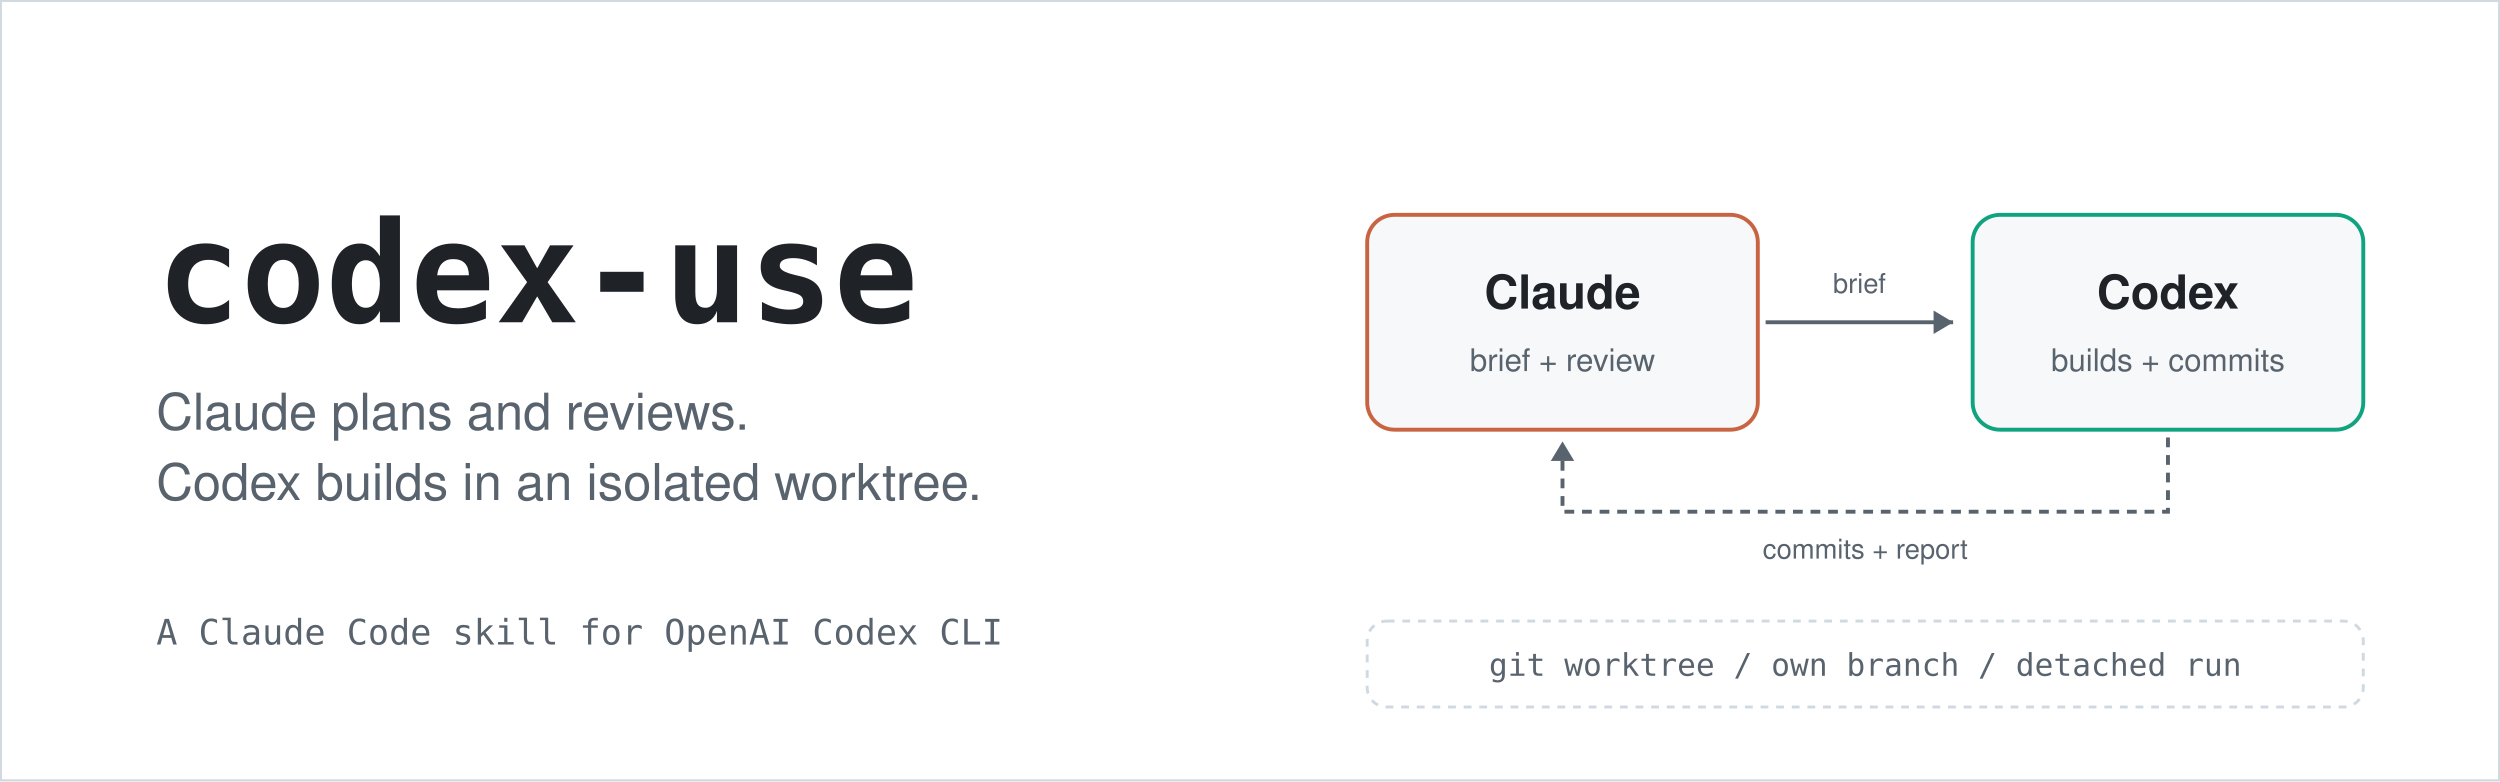
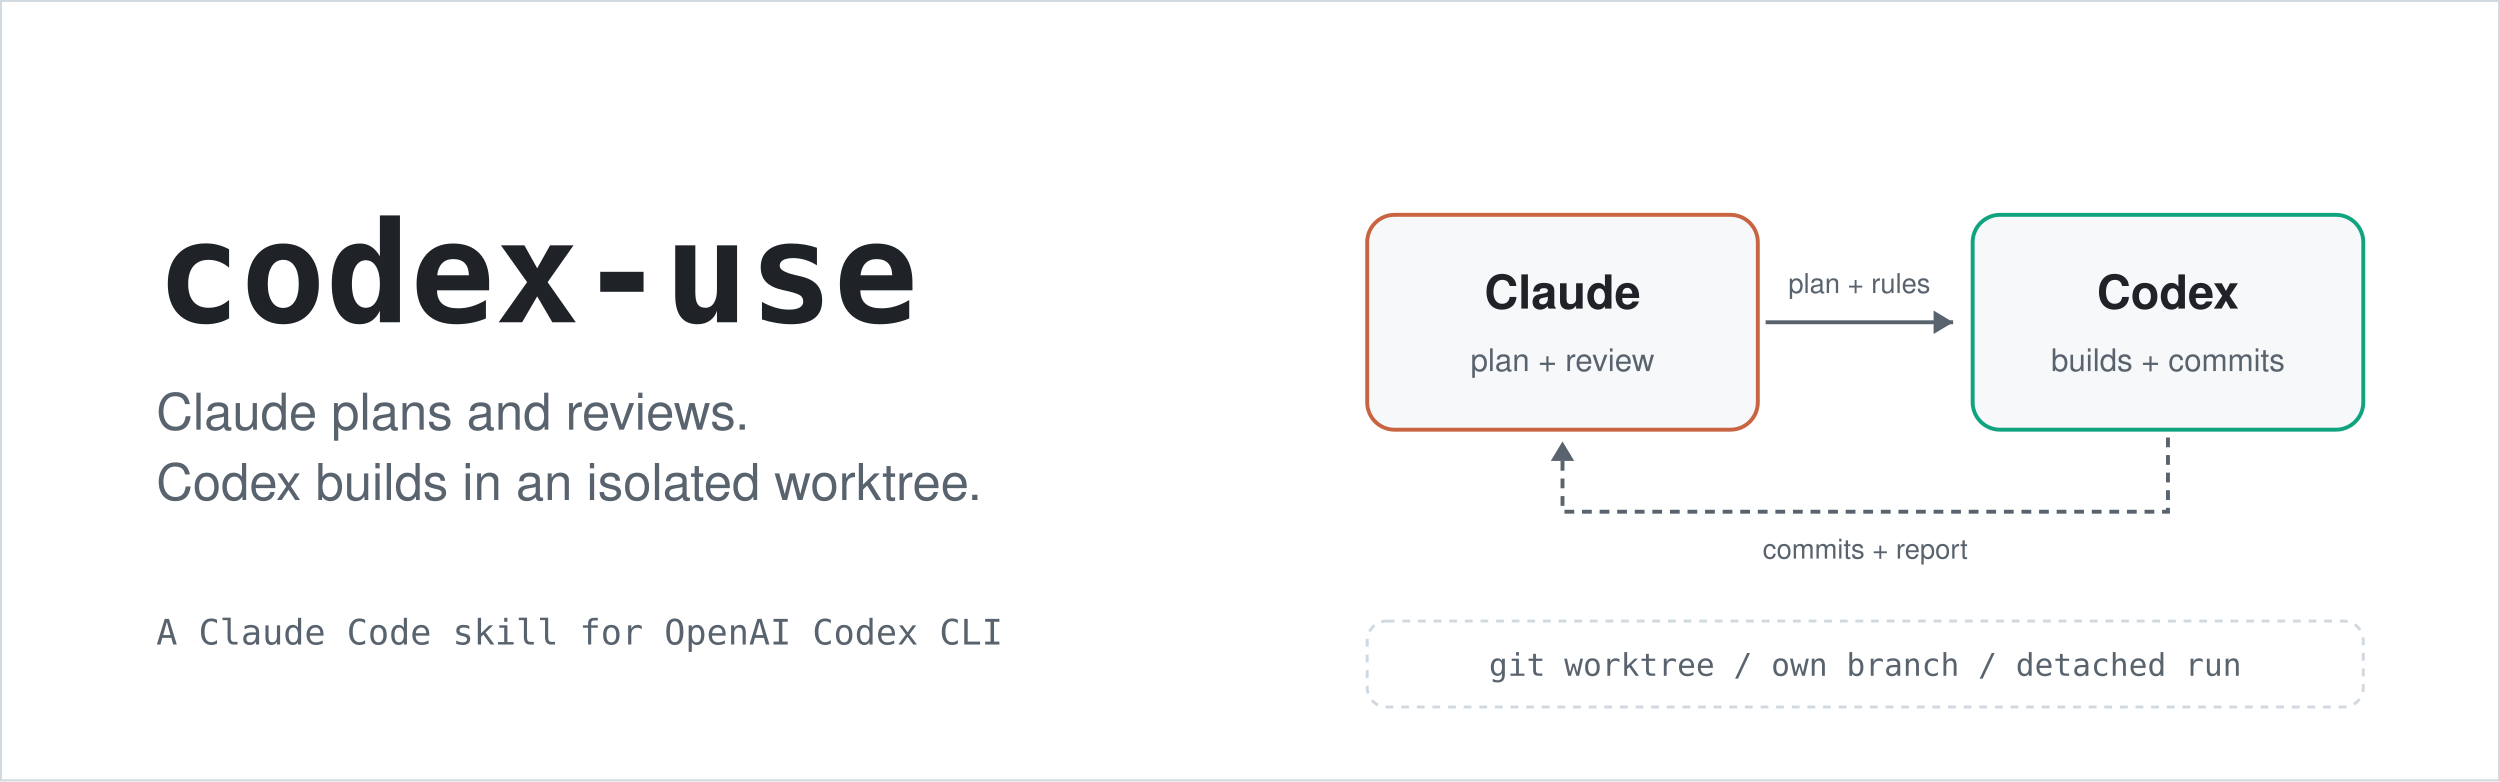
<svg xmlns="http://www.w3.org/2000/svg" width="1280" height="400" viewBox="0 0 1280 400" role="img" aria-labelledby="t d">
  <rect width="1280" height="400" fill="#FFFFFF" />
  <rect x="0.5" y="0.5" width="1279" height="399" fill="none" stroke="#D1D9E0" />
  <text x="80" y="165" font-family="ui-monospace, SFMono-Regular, Menlo, Consolas, monospace" font-size="72" font-weight="700" fill="#1F2328">codex-use</text>
  <text x="80" y="220" font-family="-apple-system, BlinkMacSystemFont, 'Segoe UI', Helvetica, Arial, sans-serif" font-size="26" fill="#59636E">Claude plans and reviews.</text>
  <text x="80" y="256" font-family="-apple-system, BlinkMacSystemFont, 'Segoe UI', Helvetica, Arial, sans-serif" font-size="26" fill="#59636E">Codex builds in an isolated worktree.</text>
  <text x="80" y="330" font-family="ui-monospace, SFMono-Regular, Menlo, Consolas, monospace" font-size="18" fill="#59636E">A Claude Code skill for OpenAI Codex CLI</text>
  <g font-family="-apple-system, BlinkMacSystemFont, 'Segoe UI', Helvetica, Arial, sans-serif">
    <rect x="700" y="110" width="200" height="110" rx="14" fill="#F6F8FA" stroke="#C96442" stroke-width="2" />
    <text x="800" y="158" text-anchor="middle" font-size="24" font-weight="600" fill="#1F2328">Claude</text>
-     <text x="800" y="190" text-anchor="middle" font-size="16" fill="#59636E">brief + review</text>
+     <text x="800" y="190" text-anchor="middle" font-size="16" fill="#59636E">plan + review</text>
    <rect x="1010" y="110" width="200" height="110" rx="14" fill="#F6F8FA" stroke="#10A37F" stroke-width="2" />
    <text x="1110" y="158" text-anchor="middle" font-size="24" font-weight="600" fill="#1F2328">Codex</text>
    <text x="1110" y="190" text-anchor="middle" font-size="16" fill="#59636E">builds + commits</text>
    <line x1="904" y1="165" x2="1000" y2="165" stroke="#59636E" stroke-width="2" />
    <path d="M1000 165 l-10 -6 v12 z" fill="#59636E" />
-     <text x="952" y="150" text-anchor="middle" font-size="14" fill="#59636E">brief</text>
+     <text x="952" y="150" text-anchor="middle" font-size="14" fill="#59636E">plan + rules</text>
    <path d="M1110 224 V262 H800 V230" fill="none" stroke="#59636E" stroke-width="2" stroke-dasharray="5 4" />
    <path d="M800 226 l-6 10 h12 z" fill="#59636E" />
    <text x="955" y="286" text-anchor="middle" font-size="14" fill="#59636E">commits + report</text>
    <rect x="700" y="318" width="510" height="44" rx="10" fill="none" stroke="#D1D9E0" stroke-width="1.5" stroke-dasharray="4 4" />
    <text x="955" y="346" text-anchor="middle" font-family="ui-monospace, SFMono-Regular, Menlo, Consolas, monospace" font-size="16" fill="#59636E">git worktree  /  own branch  /  detached run</text>
  </g>
</svg>
